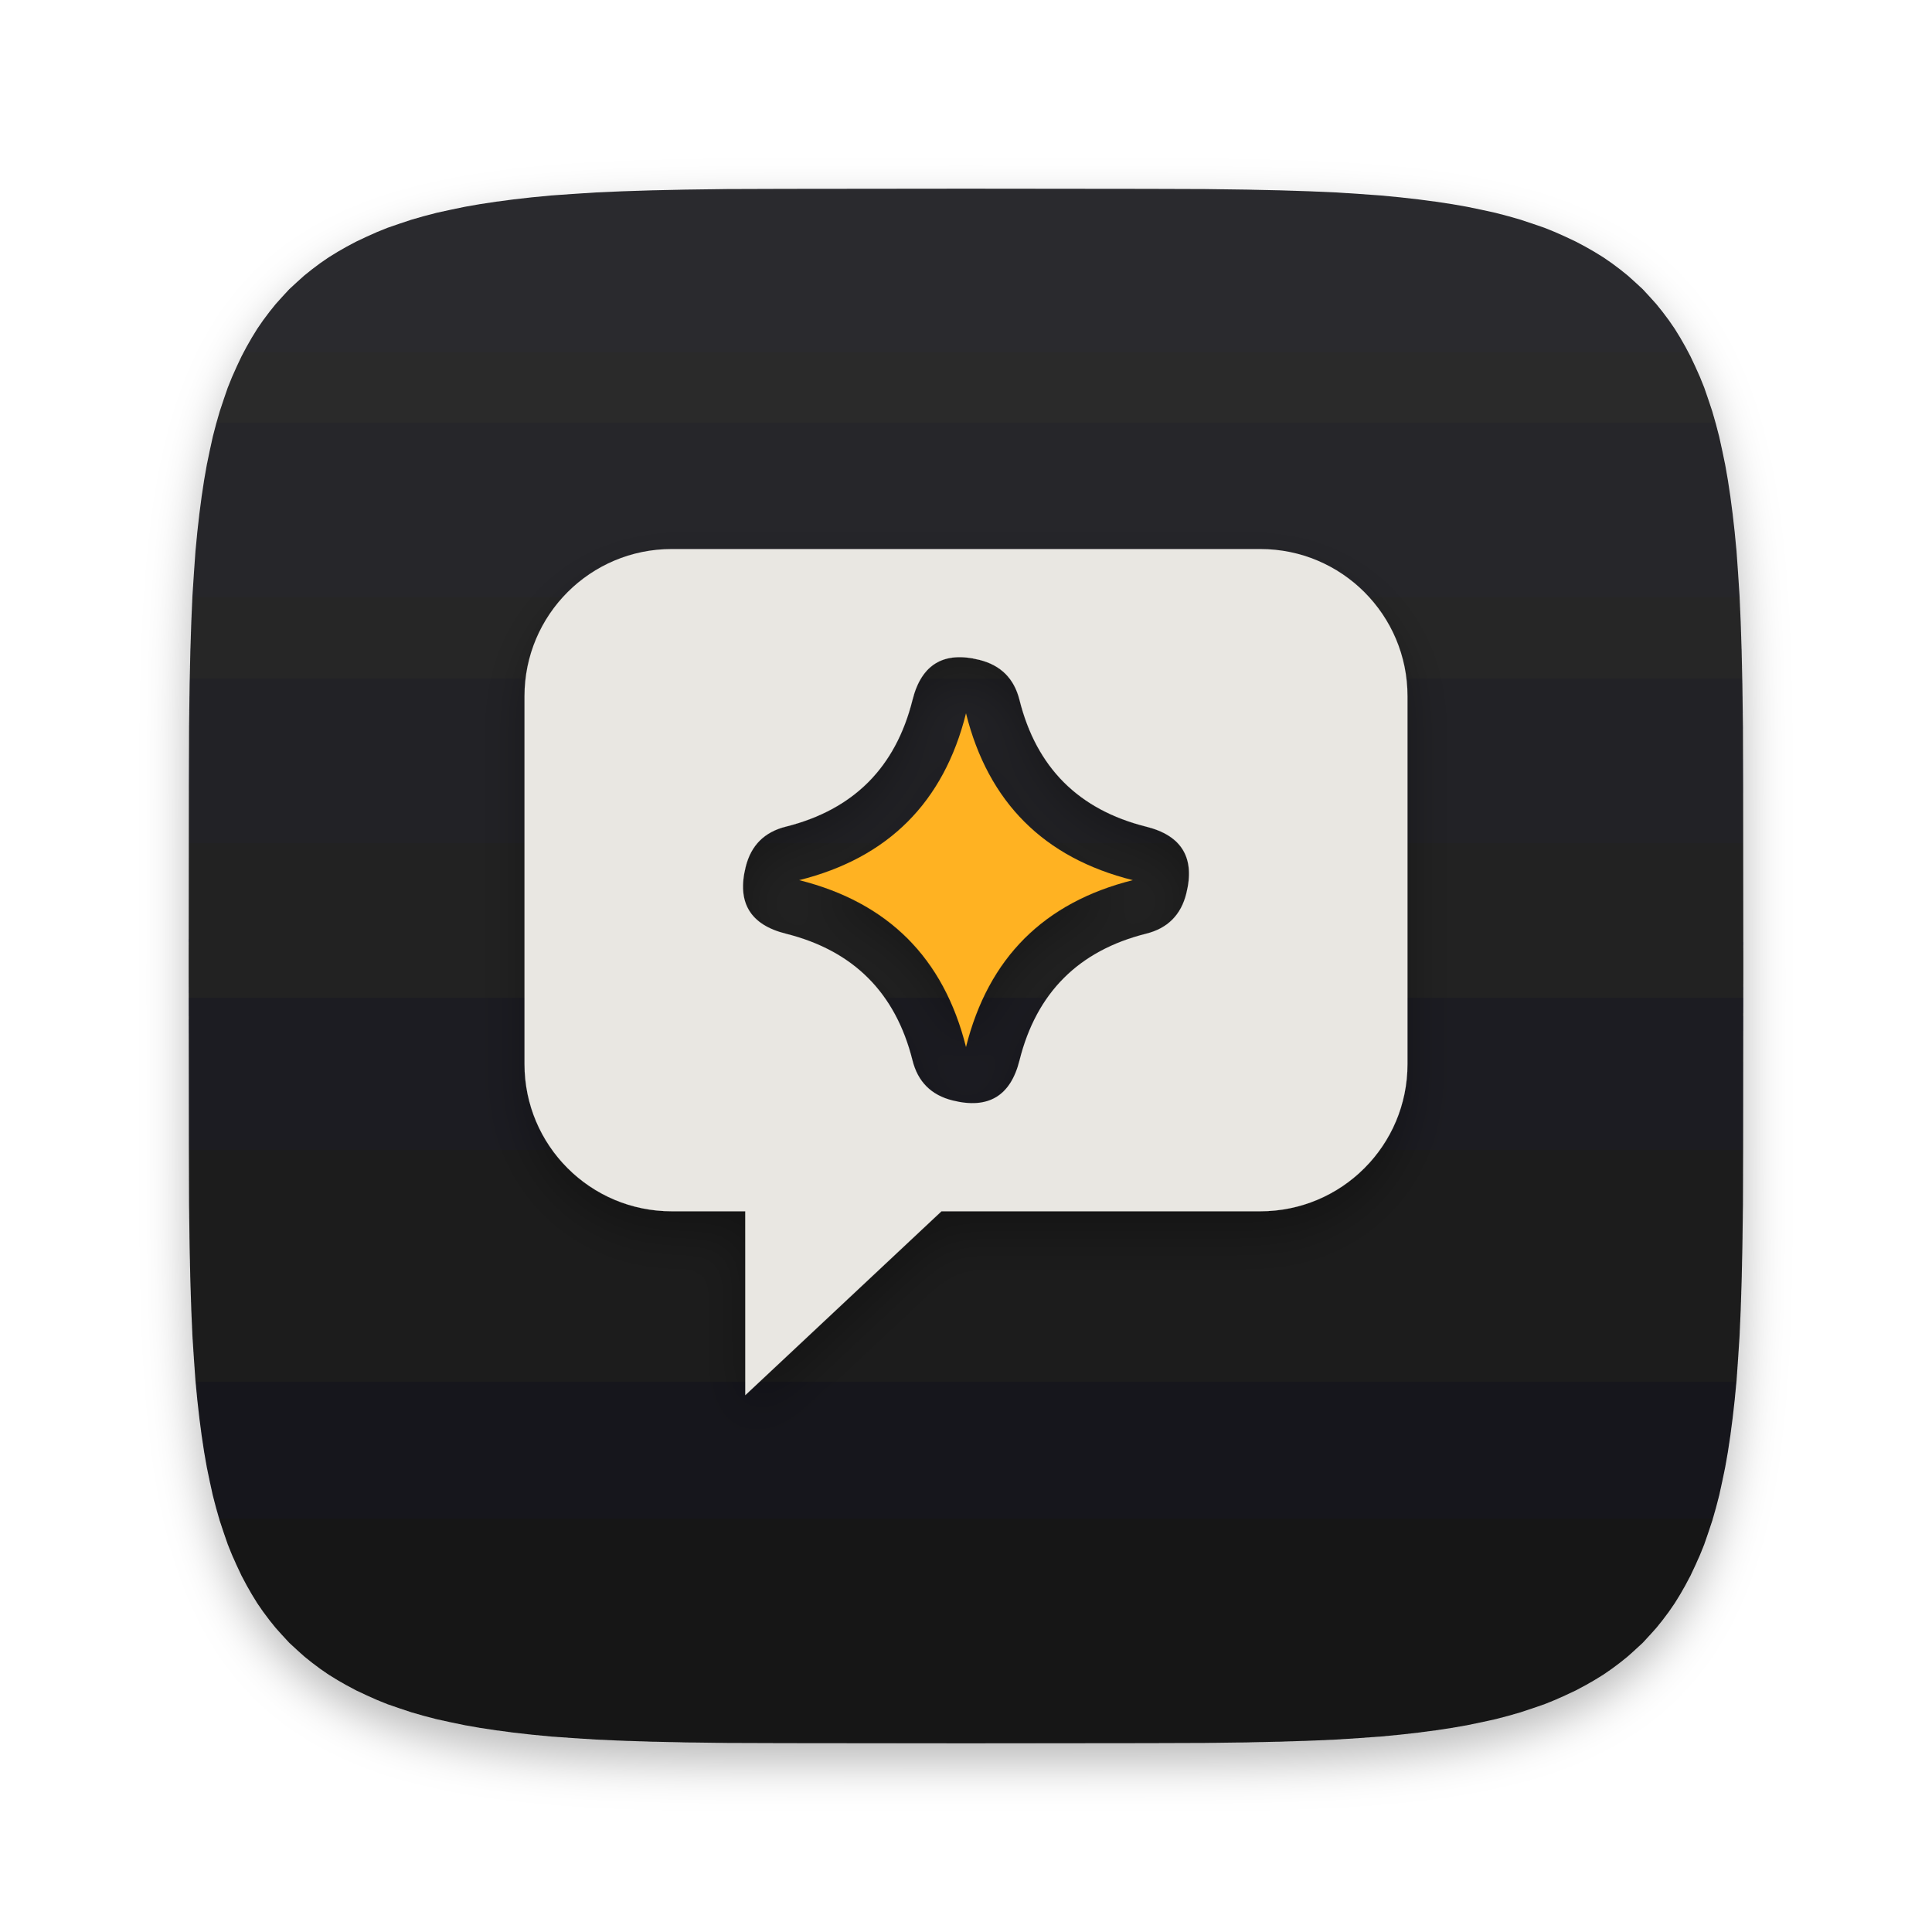
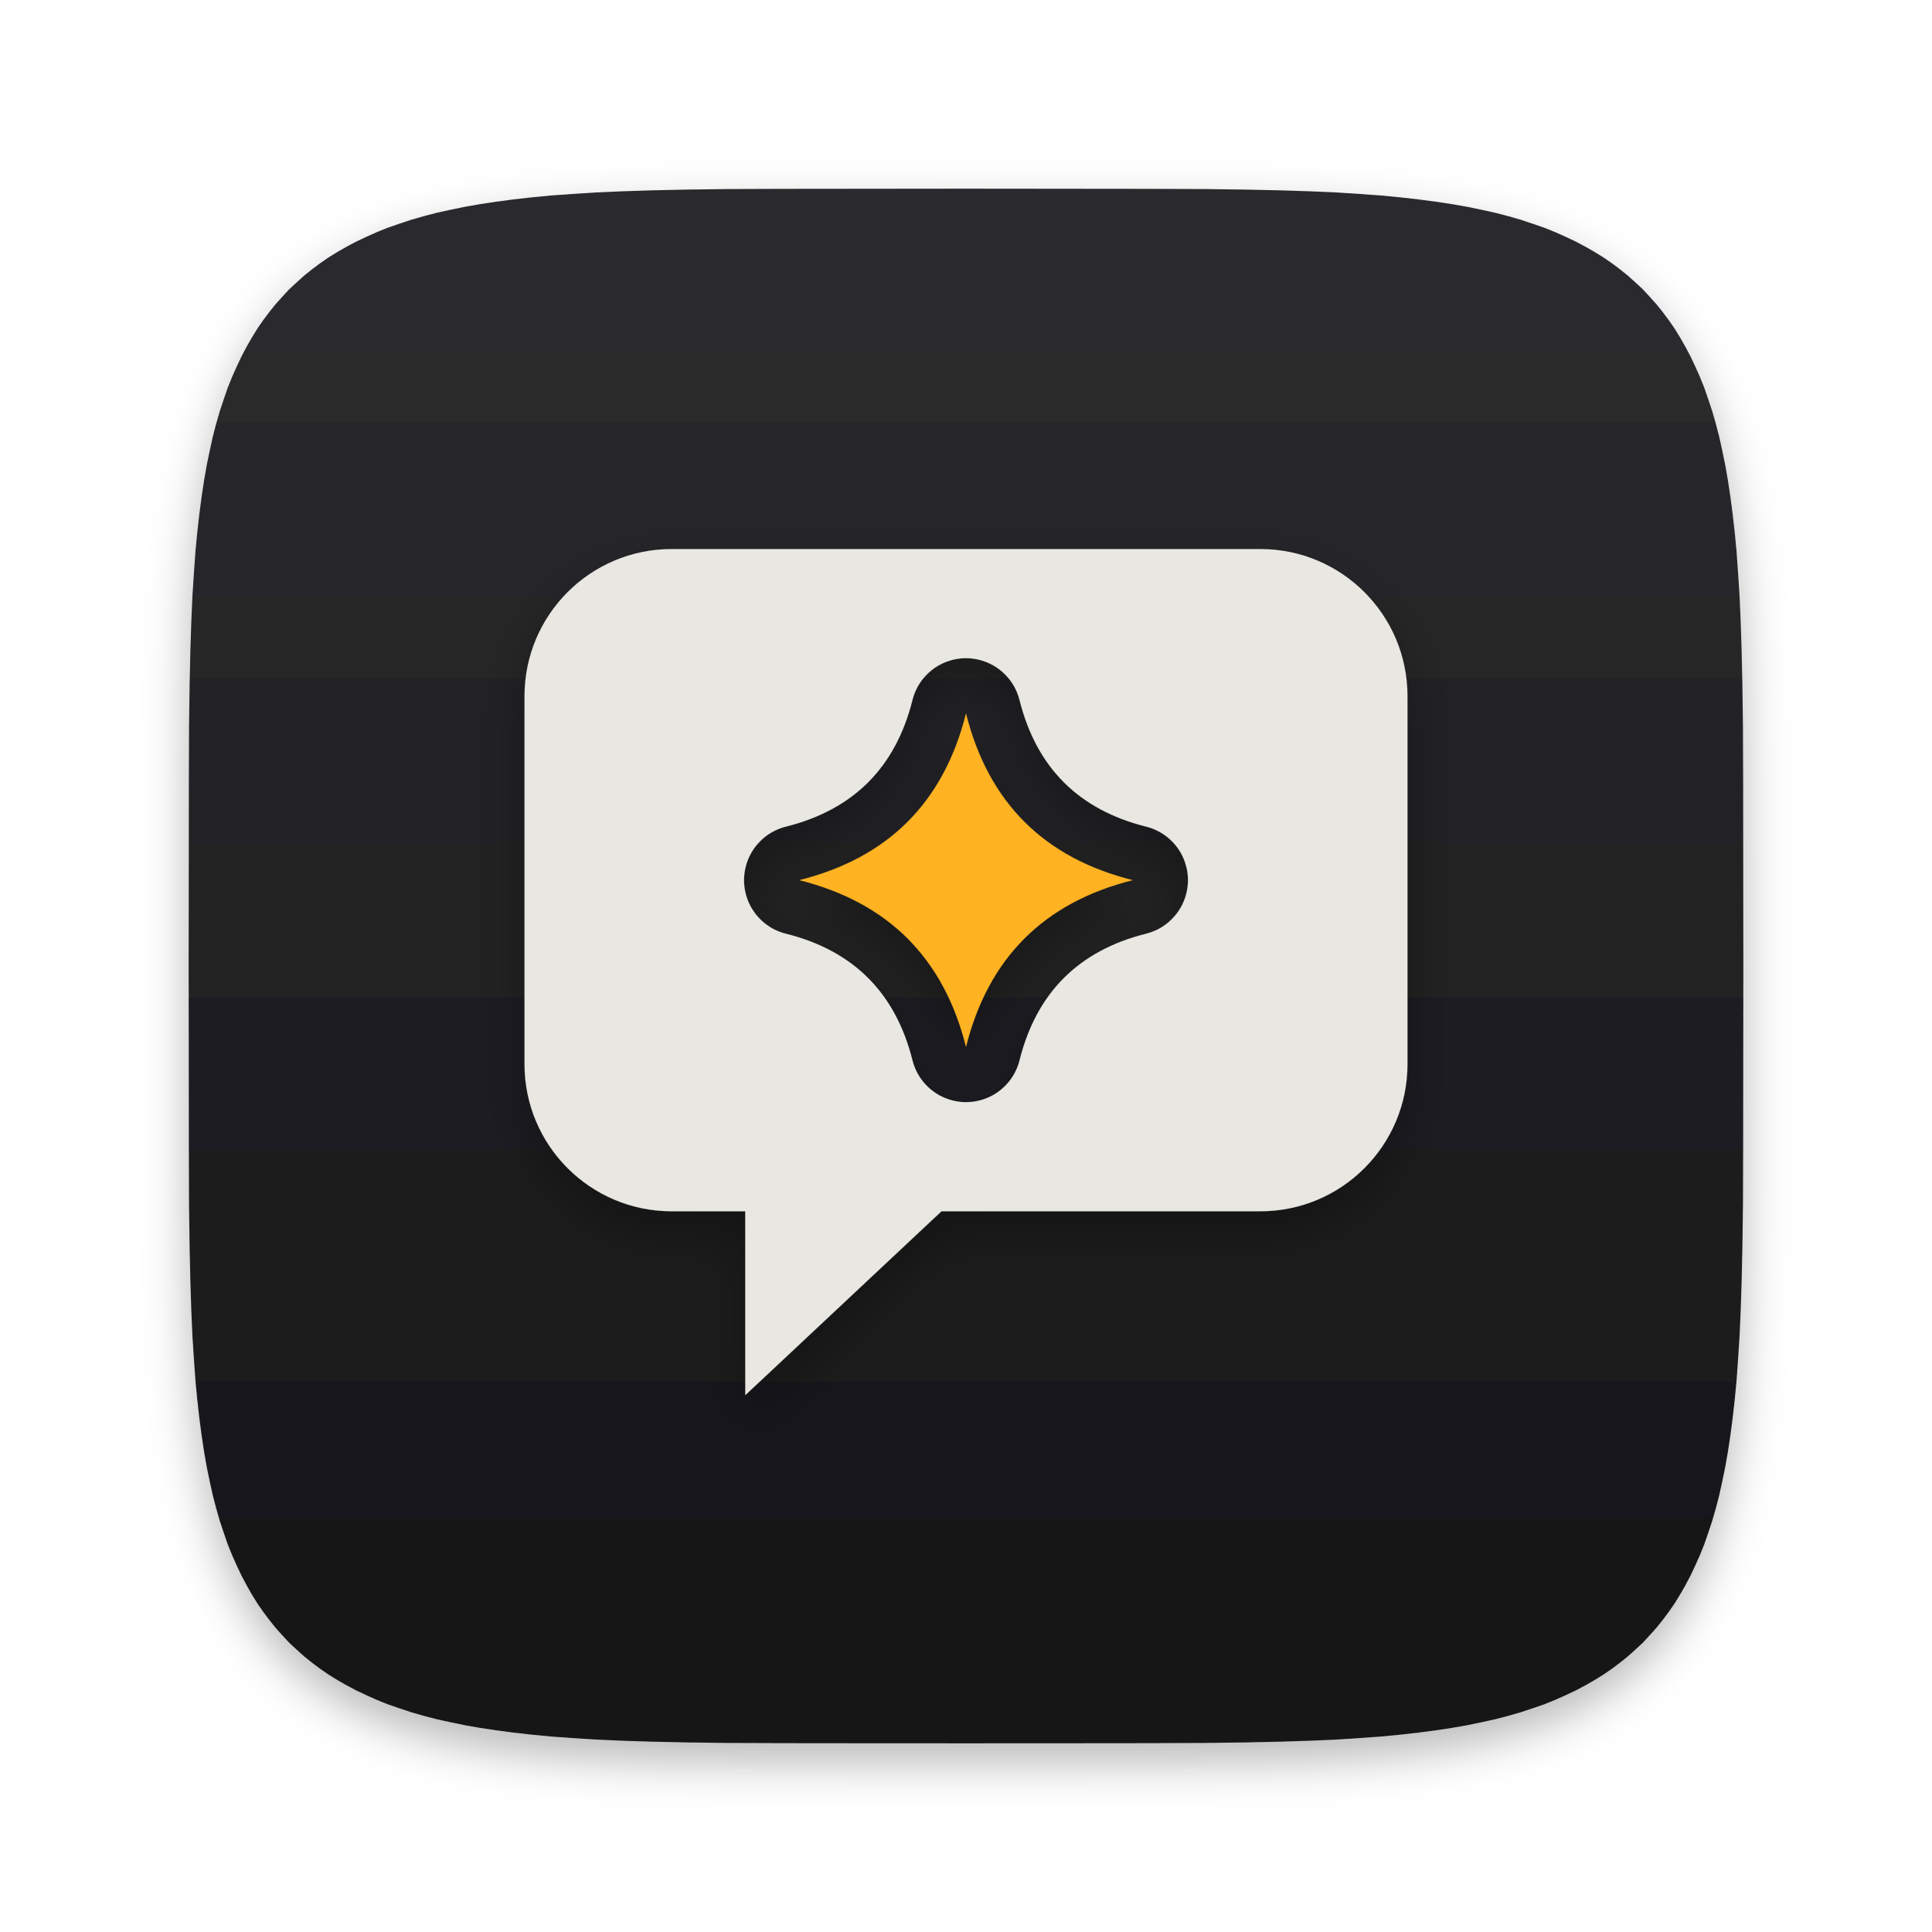
<svg xmlns="http://www.w3.org/2000/svg" width="1024" height="1024" viewBox="0 0 1024 1024">
  <defs>
    <linearGradient id="tile" x1="0" y1="0" x2="0" y2="1">
      <stop offset="0" stop-color="#2C2C2F" />
      <stop offset="1" stop-color="#141416" />
    </linearGradient>
    <filter id="tile-shadow" x="-10%" y="-10%" width="120%" height="125%">
      <feDropShadow dx="0" dy="10" stdDeviation="12" flood-color="#000" flood-opacity="0.28" />
    </filter>
    <filter id="art-shadow" x="-20%" y="-20%" width="140%" height="150%">
      <feDropShadow dx="0" dy="0.45" stdDeviation="0.5" flood-color="#000" flood-opacity="0.3" />
    </filter>
  </defs>
  <path d="M924.0 512.0L923.9 608.0L923.8 638.6L923.5 660.9L923.1 679.0L922.6 694.5L922.0 708.2L921.2 720.5L920.4 731.8L919.4 742.2L918.3 751.9L917.1 761.0L915.8 769.6L914.4 777.6L912.8 785.3L911.2 792.6L909.4 799.5L907.5 806.1L905.4 812.4L903.3 818.5L901.0 824.2L898.5 829.8L896.0 835.1L893.3 840.2L890.5 845.1L887.6 849.8L884.5 854.3L881.2 858.7L877.9 862.8L874.3 866.8L870.7 870.7L866.8 874.3L862.8 877.9L858.7 881.2L854.3 884.5L849.8 887.6L845.1 890.5L840.2 893.3L835.1 896.0L829.8 898.5L824.2 901.0L818.5 903.3L812.4 905.4L806.1 907.5L799.5 909.4L792.6 911.2L785.3 912.8L777.6 914.4L769.6 915.8L761.0 917.1L751.9 918.3L742.2 919.4L731.8 920.4L720.5 921.2L708.2 922.0L694.5 922.6L679.0 923.1L660.9 923.5L638.6 923.8L608.0 923.9L512.0 924.0L416.0 923.9L385.4 923.8L363.1 923.5L345.0 923.1L329.5 922.6L315.8 922.0L303.5 921.2L292.2 920.4L281.8 919.4L272.1 918.3L263.0 917.1L254.4 915.8L246.4 914.4L238.7 912.8L231.4 911.2L224.5 909.4L217.9 907.5L211.6 905.4L205.5 903.3L199.8 901.0L194.2 898.5L188.9 896.0L183.8 893.3L178.9 890.5L174.2 887.6L169.7 884.5L165.3 881.2L161.2 877.9L157.2 874.3L153.3 870.7L149.7 866.8L146.1 862.8L142.8 858.7L139.5 854.3L136.4 849.8L133.5 845.1L130.7 840.2L128.0 835.1L125.5 829.8L123.0 824.2L120.7 818.5L118.6 812.4L116.5 806.1L114.6 799.5L112.8 792.6L111.2 785.3L109.6 777.6L108.2 769.6L106.9 761.0L105.7 751.9L104.6 742.2L103.6 731.8L102.8 720.5L102.0 708.2L101.4 694.5L100.9 679.0L100.5 660.9L100.2 638.6L100.1 608.0L100.0 512.0L100.1 416.0L100.2 385.4L100.5 363.1L100.9 345.0L101.4 329.5L102.0 315.8L102.8 303.5L103.6 292.2L104.6 281.8L105.7 272.1L106.9 263.0L108.2 254.4L109.6 246.4L111.2 238.7L112.8 231.4L114.6 224.5L116.5 217.9L118.6 211.6L120.7 205.5L123.0 199.8L125.5 194.2L128.0 188.9L130.7 183.8L133.5 178.9L136.4 174.2L139.5 169.7L142.8 165.3L146.1 161.2L149.7 157.2L153.3 153.3L157.2 149.7L161.2 146.1L165.3 142.8L169.7 139.5L174.2 136.4L178.9 133.5L183.8 130.7L188.9 128.0L194.2 125.5L199.8 123.0L205.5 120.7L211.6 118.6L217.9 116.5L224.5 114.6L231.4 112.8L238.7 111.2L246.4 109.6L254.4 108.2L263.0 106.9L272.1 105.7L281.8 104.6L292.2 103.6L303.5 102.8L315.8 102.0L329.5 101.4L345.0 100.9L363.1 100.5L385.4 100.2L416.0 100.1L512.0 100.0L608.0 100.1L638.6 100.2L660.9 100.5L679.0 100.9L694.5 101.4L708.2 102.0L720.5 102.8L731.8 103.6L742.2 104.6L751.9 105.7L761.0 106.9L769.6 108.2L777.6 109.6L785.3 111.2L792.6 112.8L799.5 114.6L806.1 116.5L812.4 118.6L818.5 120.7L824.2 123.0L829.8 125.5L835.1 128.0L840.2 130.7L845.1 133.5L849.8 136.4L854.3 139.5L858.7 142.8L862.8 146.1L866.8 149.7L870.7 153.3L874.3 157.2L877.9 161.2L881.2 165.3L884.5 169.7L887.6 174.2L890.5 178.9L893.3 183.8L896.0 188.9L898.5 194.2L901.0 199.8L903.3 205.5L905.4 211.6L907.5 217.9L909.4 224.5L911.2 231.4L912.8 238.7L914.4 246.4L915.8 254.4L917.1 263.0L918.3 272.1L919.4 281.8L920.4 292.2L921.2 303.5L922.0 315.8L922.6 329.5L923.1 345.0L923.5 363.1L923.8 385.4L923.9 416.0Z" fill="url(#tile)" filter="url(#tile-shadow)" />
  <g transform="translate(200 200) scale(26)" filter="url(#art-shadow)">
-     <path d="M6 3.5H18C19.657 3.5 21 4.843 21 6.5V14C21 15.657 19.657 17 18 17H11.5L7.5 20.75V17H6C4.343 17 3 15.657 3 14V6.5C3 4.843 4.343 3.5 6 3.5ZM13.091 6.577Q12.928 5.922 12.273 5.759Q11.181 5.486 10.909 6.577Q10.392 8.642 8.327 9.159Q7.672 9.322 7.509 9.977Q7.236 11.069 8.327 11.341Q10.392 11.858 10.909 13.923Q11.072 14.578 11.727 14.741Q12.819 15.014 13.091 13.923Q13.608 11.858 15.673 11.341Q16.328 11.178 16.491 10.523Q16.628 9.977 16.423 9.636Q16.219 9.295 15.673 9.159Q13.608 8.642 13.091 6.577Z" fill="#E9E7E2" />
+     <path d="M6 3.5H18C19.657 3.5 21 4.843 21 6.5V14C21 15.657 19.657 17 18 17H11.5L7.5 20.75V17H6C4.343 17 3 15.657 3 14V6.5C3 4.843 4.343 3.5 6 3.5ZM13.091 6.577Q13.054 6.429 12.979 6.296Q12.904 6.163 12.795 6.055Q12.687 5.946 12.554 5.871Q12.421 5.796 12.273 5.759Q12.165 5.732 12.055 5.726Q11.944 5.721 11.834 5.737Q11.725 5.754 11.621 5.791Q11.516 5.828 11.421 5.885Q11.326 5.942 11.244 6.017Q11.162 6.091 11.096 6.18Q11.03 6.269 10.983 6.369Q10.935 6.47 10.909 6.577Q10.392 8.642 8.327 9.159Q8.179 9.196 8.046 9.271Q7.913 9.346 7.805 9.455Q7.696 9.563 7.621 9.696Q7.546 9.829 7.509 9.977Q7.482 10.085 7.476 10.195Q7.471 10.306 7.487 10.416Q7.504 10.525 7.541 10.629Q7.578 10.734 7.635 10.829Q7.692 10.924 7.767 11.006Q7.841 11.088 7.93 11.154Q8.019 11.22 8.119 11.267Q8.22 11.315 8.327 11.341Q10.392 11.858 10.909 13.923Q10.946 14.071 11.021 14.204Q11.096 14.337 11.205 14.445Q11.313 14.554 11.446 14.629Q11.579 14.704 11.727 14.741Q11.835 14.768 11.945 14.774Q12.056 14.779 12.166 14.763Q12.275 14.746 12.379 14.709Q12.484 14.672 12.579 14.615Q12.674 14.558 12.756 14.483Q12.838 14.409 12.904 14.32Q12.97 14.231 13.017 14.131Q13.065 14.03 13.091 13.923Q13.608 11.858 15.673 11.341Q15.821 11.304 15.954 11.229Q16.087 11.154 16.195 11.045Q16.304 10.937 16.379 10.804Q16.454 10.671 16.491 10.523Q16.518 10.415 16.524 10.305Q16.529 10.194 16.513 10.084Q16.496 9.975 16.459 9.871Q16.422 9.766 16.365 9.671Q16.308 9.576 16.233 9.494Q16.159 9.412 16.07 9.346Q15.981 9.28 15.881 9.233Q15.78 9.185 15.673 9.159Q13.608 8.642 13.091 6.577Z" fill="#E9E7E2" />
    <path d="M12 6.85Q12.68 9.57 15.4 10.25Q12.68 10.93 12 13.65Q11.32 10.93 8.6 10.25Q11.32 9.57 12 6.85Z" fill="#FFB224" />
  </g>
</svg>
